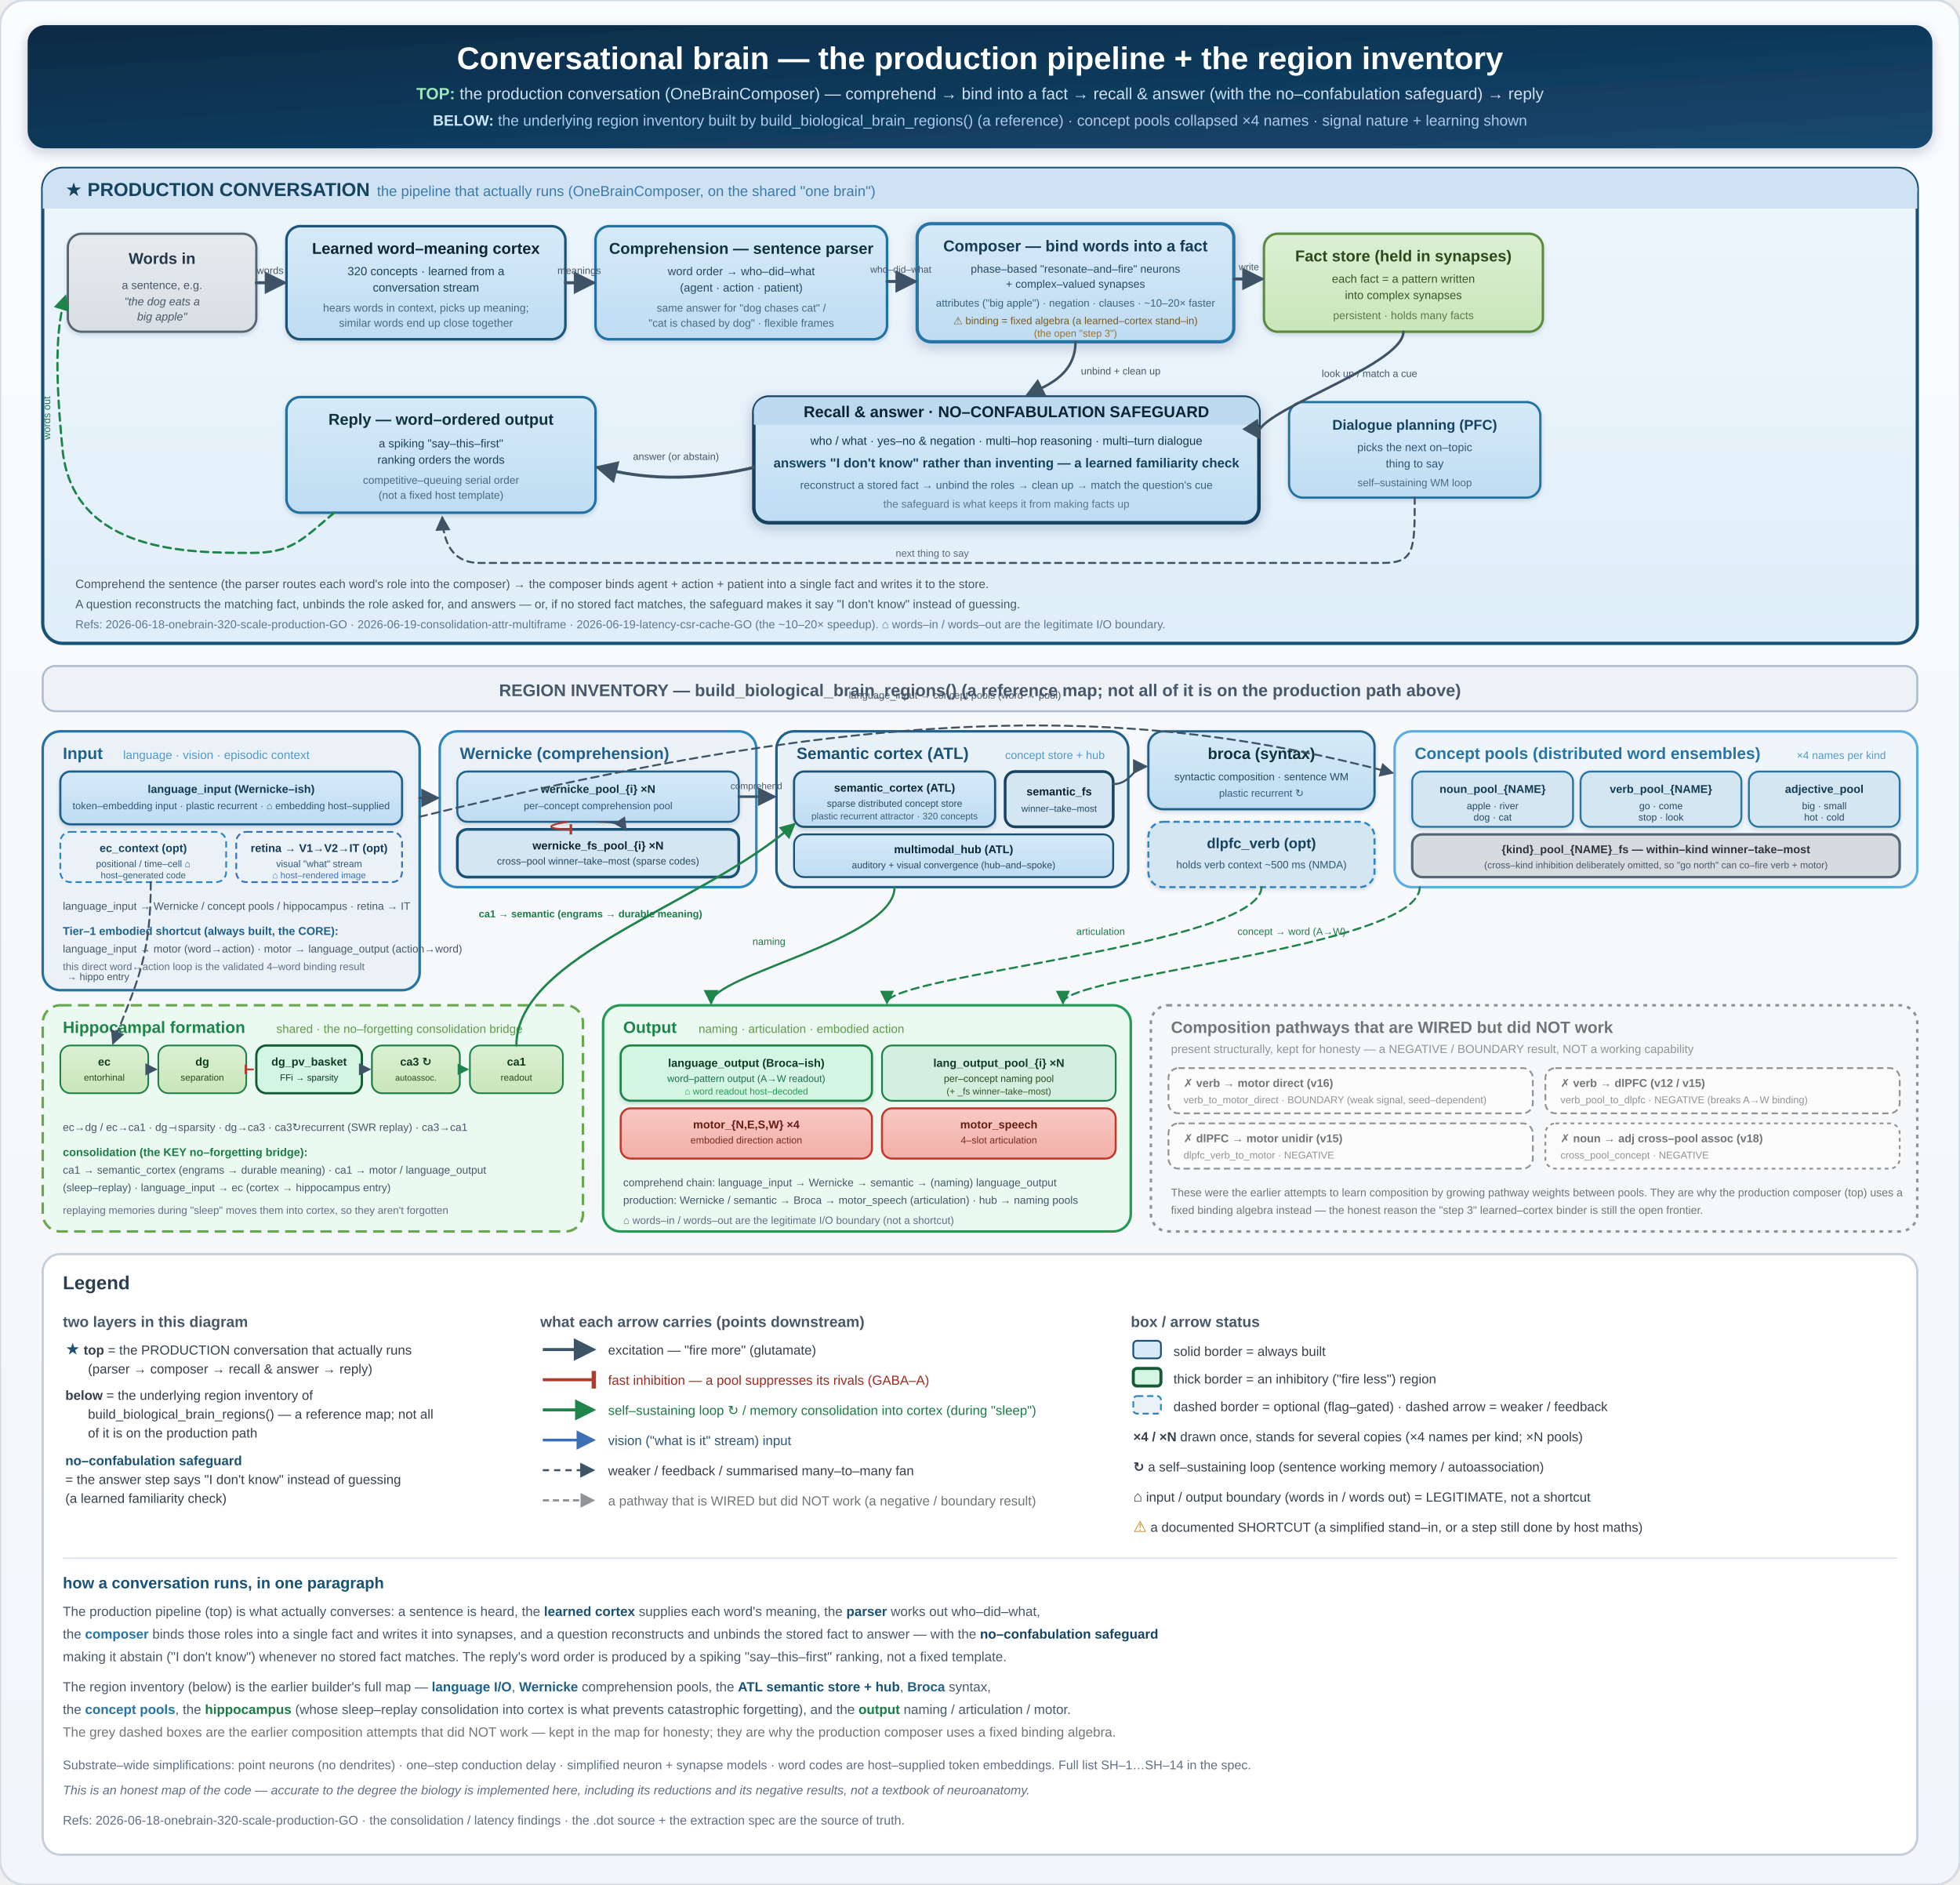
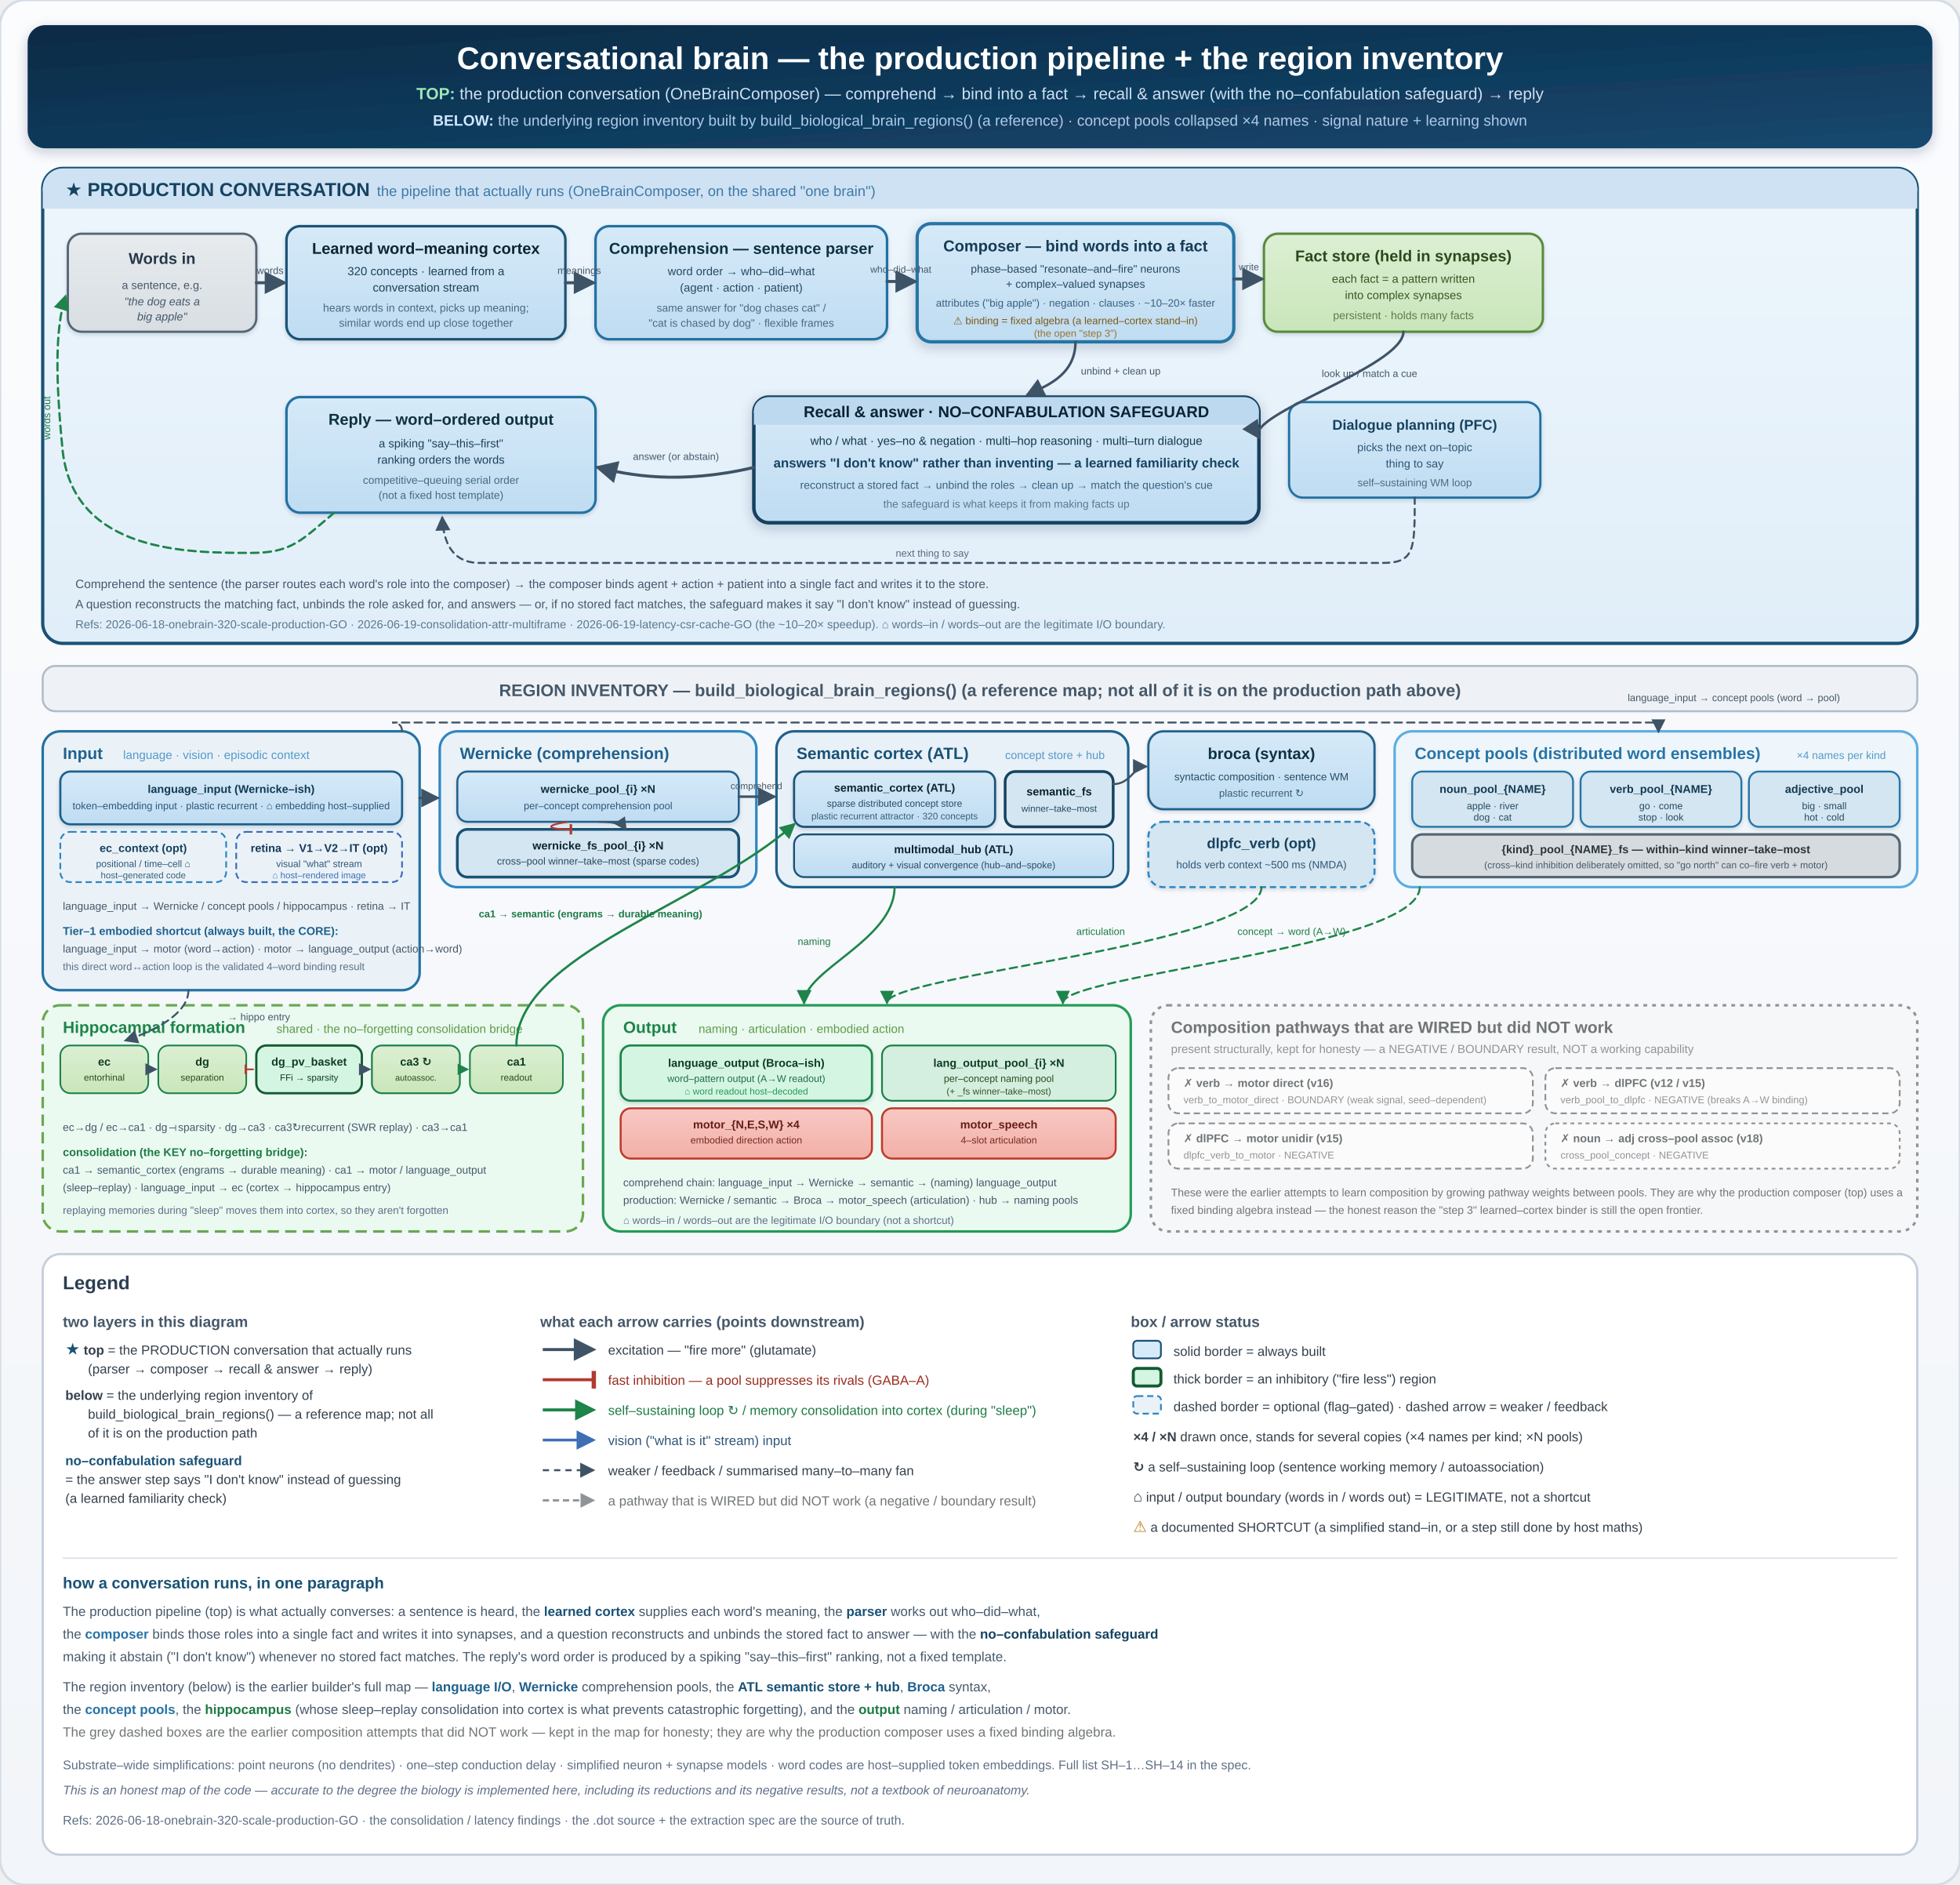
<svg xmlns="http://www.w3.org/2000/svg" viewBox="0 0 1560 1500" font-family="'Segoe UI','Helvetica Neue',Arial,sans-serif">
  <defs>
    <linearGradient id="gLang" x1="0" y1="0" x2="0" y2="1">
      <stop offset="0" stop-color="#d6eaf8" />
      <stop offset="1" stop-color="#bfdcf2" />
    </linearGradient>
    <linearGradient id="gLangD" x1="0" y1="0" x2="0" y2="1">
      <stop offset="0" stop-color="#e6f1fa" />
      <stop offset="1" stop-color="#d4e8f6" />
    </linearGradient>
    <linearGradient id="gMem" x1="0" y1="0" x2="0" y2="1">
      <stop offset="0" stop-color="#dcefd3" />
      <stop offset="1" stop-color="#c9e6ba" />
    </linearGradient>
    <linearGradient id="gMot" x1="0" y1="0" x2="0" y2="1">
      <stop offset="0" stop-color="#f8c9c4" />
      <stop offset="1" stop-color="#f2afa7" />
    </linearGradient>
    <linearGradient id="gPer" x1="0" y1="0" x2="0" y2="1">
      <stop offset="0" stop-color="#d8e9f7" />
      <stop offset="1" stop-color="#c2dcf0" />
    </linearGradient>
    <linearGradient id="gIO" x1="0" y1="0" x2="0" y2="1">
      <stop offset="0" stop-color="#e7ebee" />
      <stop offset="1" stop-color="#d8dee3" />
    </linearGradient>
    <linearGradient id="gHero" x1="0" y1="0" x2="1" y2="1">
      <stop offset="0" stop-color="#0b2a45" />
      <stop offset="1" stop-color="#15486f" />
    </linearGradient>
    <linearGradient id="gProd" x1="0" y1="0" x2="0" y2="1">
      <stop offset="0" stop-color="#eef6fc" />
      <stop offset="1" stop-color="#e0eef9" />
    </linearGradient>
    <linearGradient id="gPage" x1="0" y1="0" x2="0" y2="1">
      <stop offset="0" stop-color="#fbfcfe" />
      <stop offset="1" stop-color="#f2f5f9" />
    </linearGradient>
    <marker id="arrEx" viewBox="0 0 10 10" refX="8.5" refY="5" markerWidth="7.5" markerHeight="7.5" orient="auto">
      <path d="M0,0 L10,5 L0,10 z" fill="#3f5366" />
    </marker>
    <marker id="arrG" viewBox="0 0 10 10" refX="8.5" refY="5" markerWidth="7" markerHeight="7" orient="auto">
      <path d="M0,0 L10,5 L0,10 z" fill="#1e8449" />
    </marker>
    <marker id="arrV" viewBox="0 0 10 10" refX="8.5" refY="5" markerWidth="7" markerHeight="7" orient="auto">
      <path d="M0,0 L10,5 L0,10 z" fill="#3d6fb4" />
    </marker>
    <marker id="arrInh" viewBox="0 0 10 10" refX="1.5" refY="5" markerWidth="6.5" markerHeight="9" orient="auto">
      <rect x="0" y="0.5" width="2.2" height="9" fill="#b03a2e" />
    </marker>
    <marker id="arrX" viewBox="0 0 10 10" refX="8.5" refY="5" markerWidth="6.5" markerHeight="6.5" orient="auto">
      <path d="M0,0 L10,5 L0,10 z" fill="#909497" />
    </marker>
    <filter id="soft" x="-10%" y="-10%" width="120%" height="120%">
      <feDropShadow dx="0" dy="1.4" stdDeviation="1.8" flood-color="#1a2a3a" flood-opacity="0.16" />
    </filter>
    <filter id="softLg" x="-14%" y="-14%" width="128%" height="128%">
      <feDropShadow dx="0" dy="3" stdDeviation="5" flood-color="#0b2240" flood-opacity="0.22" />
    </filter>
  </defs>
  <rect x="0" y="0" width="1560" height="1500" rx="20" fill="url(#gPage)" stroke="#d4dce6" stroke-width="2" />
  <g>
    <rect x="22" y="20" width="1516" height="98" rx="14" fill="url(#gHero)" filter="url(#softLg)" />
    <text x="780" y="55" text-anchor="middle" font-size="25" font-weight="700" fill="#ffffff">Conversational brain — the production pipeline + the region inventory</text>
    <text x="780" y="79" text-anchor="middle" font-size="13" fill="#cfe0f2">
      <tspan font-weight="700" fill="#9ee7b8">TOP:</tspan> the production conversation (OneBrainComposer) — comprehend → bind into a fact → recall &amp; answer (with the no–confabulation safeguard) → reply</text>
    <text x="780" y="100" text-anchor="middle" font-size="12" fill="#aecae8">
      <tspan font-weight="700" fill="#cfe6ff">BELOW:</tspan> the underlying region inventory built by build_biological_brain_regions() (a reference) · concept pools collapsed ×4 names · signal nature + learning shown</text>
  </g>
  <g>
    <rect x="34" y="134" width="1492" height="378" rx="16" fill="url(#gProd)" stroke="#1a5276" stroke-width="2.6" />
    <rect x="34" y="134" width="1492" height="32" rx="16" fill="#cfe2f3" />
    <rect x="34" y="150" width="1492" height="16" fill="#cfe2f3" />
    <text x="52" y="156" font-size="15" font-weight="700" fill="#154360">★ PRODUCTION CONVERSATION</text>
    <text x="300" y="156" font-size="11.5" fill="#3d7aa8">the pipeline that actually runs (OneBrainComposer, on the shared "one brain")</text>
    <g filter="url(#soft)">
      <rect x="54" y="186" width="150" height="78" rx="11" fill="url(#gIO)" stroke="#566573" stroke-width="1.8" />
      <text x="129" y="210" text-anchor="middle" font-size="12.5" font-weight="700" fill="#283747">Words in</text>
      <text x="129" y="230" text-anchor="middle" font-size="9" fill="#46586a">a sentence, e.g.</text>
      <text x="129" y="243" text-anchor="middle" font-size="9" font-style="italic" fill="#46586a">"the dog eats a</text>
      <text x="129" y="255" text-anchor="middle" font-size="9" font-style="italic" fill="#46586a">big apple"</text>
    </g>
    <g filter="url(#soft)">
      <rect x="228" y="180" width="222" height="90" rx="11" fill="url(#gLang)" stroke="#1a5276" stroke-width="2" />
      <text x="339" y="202" text-anchor="middle" font-size="12.5" font-weight="700" fill="#0c2533">Learned word–meaning cortex</text>
      <text x="339" y="219" text-anchor="middle" font-size="9.4" fill="#1d4258">320 concepts · learned from a</text>
      <text x="339" y="232" text-anchor="middle" font-size="9.4" fill="#1d4258">conversation stream</text>
      <text x="339" y="248" text-anchor="middle" font-size="8.8" fill="#476a82">hears words in context, picks up meaning;</text>
      <text x="339" y="260" text-anchor="middle" font-size="8.8" fill="#476a82">similar words end up close together</text>
    </g>
    <g filter="url(#soft)">
      <rect x="474" y="180" width="232" height="90" rx="11" fill="url(#gLang)" stroke="#2471a3" stroke-width="2" />
      <text x="590" y="202" text-anchor="middle" font-size="12.5" font-weight="700" fill="#10303f">Comprehension — sentence parser</text>
      <text x="590" y="219" text-anchor="middle" font-size="9.2" fill="#274a63">word order → who–did–what</text>
      <text x="590" y="232" text-anchor="middle" font-size="9.2" fill="#274a63">(agent · action · patient)</text>
      <text x="590" y="248" text-anchor="middle" font-size="8.6" fill="#476a82">same answer for "dog chases cat" /</text>
      <text x="590" y="260" text-anchor="middle" font-size="8.6" fill="#476a82">"cat is chased by dog" · flexible frames</text>
    </g>
    <g filter="url(#softLg)">
      <rect x="730" y="178" width="252" height="94" rx="11" fill="url(#gLang)" stroke="#2874a6" stroke-width="2.6" />
      <text x="856" y="200" text-anchor="middle" font-size="12.5" font-weight="700" fill="#143a54">Composer — bind words into a fact</text>
      <text x="856" y="217" text-anchor="middle" font-size="8.8" fill="#244a63">phase–based "resonate–and–fire" neurons</text>
      <text x="856" y="229" text-anchor="middle" font-size="8.8" fill="#244a63">+ complex–valued synapses</text>
      <text x="856" y="244" text-anchor="middle" font-size="8.4" fill="#3a6280">attributes ("big apple") · negation · clauses · ~10–20× faster</text>
      <text x="856" y="258" text-anchor="middle" font-size="8.2" fill="#7a5a18">⚠ binding = fixed algebra (a learned–cortex stand–in)</text>
      <text x="856" y="268" text-anchor="middle" font-size="8" fill="#9a7330">(the open "step 3")</text>
    </g>
    <g filter="url(#soft)">
      <rect x="1006" y="186" width="222" height="78" rx="11" fill="url(#gMem)" stroke="#5a8a3c" stroke-width="1.9" />
      <text x="1117" y="208" text-anchor="middle" font-size="12.5" font-weight="700" fill="#2c4a1c">Fact store (held in synapses)</text>
      <text x="1117" y="225" text-anchor="middle" font-size="9.2" fill="#3a5526">each fact = a pattern written</text>
      <text x="1117" y="238" text-anchor="middle" font-size="9.2" fill="#3a5526">into complex synapses</text>
      <text x="1117" y="254" text-anchor="middle" font-size="8.8" fill="#5f7a47">persistent · holds many facts</text>
    </g>
    <g filter="url(#softLg)">
      <rect x="600" y="316" width="402" height="100" rx="12" fill="url(#gLang)" stroke="#154360" stroke-width="2.8" />
      <rect x="600" y="316" width="402" height="22" rx="12" fill="#bcd9f0" />
      <rect x="600" y="327" width="402" height="11" fill="#bcd9f0" />
      <text x="801" y="332" text-anchor="middle" font-size="12.5" font-weight="700" fill="#0a2230">Recall &amp; answer  ·  NO–CONFABULATION SAFEGUARD</text>
      <text x="801" y="354" text-anchor="middle" font-size="9.4" fill="#13384c">who / what · yes–no &amp; negation · multi–hop reasoning · multi–turn dialogue</text>
      <text x="801" y="372" text-anchor="middle" font-size="10.5" font-weight="700" fill="#154360">answers "I don't know" rather than inventing — a learned familiarity check</text>
      <text x="801" y="389" text-anchor="middle" font-size="8.8" fill="#3a6280">reconstruct a stored fact → unbind the roles → clean up → match the question's cue</text>
      <text x="801" y="404" text-anchor="middle" font-size="8.6" fill="#5a7890">the safeguard is what keeps it from making facts up</text>
    </g>
    <g filter="url(#soft)">
      <rect x="1026" y="320" width="200" height="76" rx="11" fill="url(#gLang)" stroke="#2471a3" stroke-width="1.8" />
      <text x="1126" y="342" text-anchor="middle" font-size="11.3" font-weight="700" fill="#16435f">Dialogue planning (PFC)</text>
      <text x="1126" y="359" text-anchor="middle" font-size="9" fill="#2e5577">picks the next on–topic</text>
      <text x="1126" y="372" text-anchor="middle" font-size="9" fill="#2e5577">thing to say</text>
      <text x="1126" y="387" text-anchor="middle" font-size="8.4" fill="#4a6c84">self–sustaining WM loop</text>
    </g>
    <g filter="url(#soft)">
      <rect x="228" y="316" width="246" height="92" rx="11" fill="url(#gLang)" stroke="#2471a3" stroke-width="2" />
      <text x="351" y="338" text-anchor="middle" font-size="12.5" font-weight="700" fill="#10303f">Reply — word–ordered output</text>
      <text x="351" y="356" text-anchor="middle" font-size="9.2" fill="#1d4258">a spiking "say–this–first"</text>
      <text x="351" y="369" text-anchor="middle" font-size="9.2" fill="#1d4258">ranking orders the words</text>
      <text x="351" y="385" text-anchor="middle" font-size="8.6" fill="#476a82">competitive–queuing serial order</text>
      <text x="351" y="397" text-anchor="middle" font-size="8.6" fill="#476a82">(not a fixed host template)</text>
    </g>
    <g fill="none" stroke-linecap="round">
      <path d="M204,225 L226,225" stroke="#3f5366" stroke-width="2.4" marker-end="url(#arrEx)" />
      <text x="215" y="218" text-anchor="middle" font-size="8" fill="#46586a">words</text>
      <path d="M450,225 L472,225" stroke="#3f5366" stroke-width="2.4" marker-end="url(#arrEx)" />
      <text x="461" y="218" text-anchor="middle" font-size="8" fill="#46586a">meanings</text>
      <path d="M706,224 L728,224" stroke="#3f5366" stroke-width="2.4" marker-end="url(#arrEx)" />
      <text x="717" y="217" text-anchor="middle" font-size="7.6" fill="#46586a">who–did–what</text>
      <path d="M982,222 L1004,222" stroke="#3f5366" stroke-width="2.4" marker-end="url(#arrEx)" />
      <text x="994" y="215" text-anchor="middle" font-size="7.6" fill="#46586a">write</text>
      <path d="M1117,264 C1117,292 990,330 1002,348" stroke="#3f5366" stroke-width="2" marker-end="url(#arrEx)" />
      <text x="1090" y="300" text-anchor="middle" font-size="8" fill="#46586a">look up / match a cue</text>
      <path d="M856,272 C856,300 830,308 818,314" stroke="#3f5366" stroke-width="2" marker-end="url(#arrEx)" />
      <text x="892" y="298" text-anchor="middle" font-size="8" fill="#46586a">unbind + clean up</text>
      <path d="M1126,396 C1126,438 1126,448 1100,448 L382,448 C360,448 353,432 352,412" stroke="#3f5366" stroke-width="1.6" stroke-dasharray="5 4" marker-end="url(#arrEx)" />
      <text x="742" y="443" text-anchor="middle" font-size="8" fill="#5a6b7a">next thing to say</text>
      <path d="M600,372 C540,386 500,378 476,372" stroke="#3f5366" stroke-width="2.4" marker-end="url(#arrEx)" />
      <text x="538" y="366" text-anchor="middle" font-size="8" fill="#46586a">answer (or abstain)</text>
      <path d="M266,408 C240,430 232,440 200,440 C150,440 60,440 50,360 C44,300 44,262 52,236" stroke="#1e8449" stroke-width="1.8" stroke-dasharray="6 4" marker-end="url(#arrG)" />
      <text x="40" y="350" font-size="8" fill="#1e7a46" transform="rotate(-90 40 350)">words out</text>
    </g>
    <text x="60" y="468" font-size="9.6" fill="#46586a">Comprehend the sentence (the parser routes each word's role into the composer) → the composer binds agent + action + patient into a single fact and writes it to the store.</text>
    <text x="60" y="484" font-size="9.6" fill="#46586a">A question reconstructs the matching fact, unbinds the role asked for, and answers — or, if no stored fact matches, the safeguard makes it say "I don't know" instead of guessing.</text>
    <text x="60" y="500" font-size="9.2" fill="#5a7890">Refs: 2026-06-18-onebrain-320-scale-production-GO · 2026-06-19-consolidation-attr-multiframe · 2026-06-19-latency-csr-cache-GO (the ~10–20× speedup). ⌂ words–in / words–out are the legitimate I/O boundary.</text>
  </g>
  <g>
    <rect x="34" y="530" width="1492" height="36" rx="10" fill="#eef2f6" stroke="#aebccb" stroke-width="1.6" />
    <text x="780" y="554" text-anchor="middle" font-size="13.5" font-weight="700" fill="#46586a">REGION INVENTORY — build_biological_brain_regions()  (a reference map; not all of it is on the production path above)</text>
  </g>
  <g>
    <rect x="34" y="582" width="300" height="206" rx="14" fill="#eaf2f8" stroke="#2471a3" stroke-width="2" />
    <text x="50" y="604" font-size="13" font-weight="700" fill="#1f618d">Input</text>
    <text x="98" y="604" font-size="9.5" fill="#5499c7">language · vision · episodic context</text>
    <g font-size="9">
      <rect x="48" y="614" width="272" height="42" rx="8" fill="url(#gLang)" stroke="#1f618d" stroke-width="1.7" filter="url(#soft)" />
      <text x="184" y="631" text-anchor="middle" font-weight="700" fill="#123a55">language_input  (Wernicke–ish)</text>
      <text x="184" y="644" text-anchor="middle" font-size="8" fill="#2e5577">token–embedding input · plastic recurrent · ⌂ embedding host–supplied</text>
      <rect x="48" y="662" width="132" height="40" rx="8" fill="#eaf2f8" stroke="#2e86c1" stroke-width="1.4" stroke-dasharray="5 3" />
      <text x="114" y="678" text-anchor="middle" font-weight="700" fill="#16435f">ec_context (opt)</text>
      <text x="114" y="690" text-anchor="middle" font-size="7.6" fill="#2e5577">positional / time–cell ⌂</text>
      <text x="114" y="699" text-anchor="middle" font-size="7.2" fill="#37607a">host–generated code</text>
      <rect x="188" y="662" width="132" height="40" rx="8" fill="#eaf2f8" stroke="#3d6fb4" stroke-width="1.4" stroke-dasharray="5 3" />
      <text x="254" y="678" text-anchor="middle" font-weight="700" fill="#163a59">retina → V1→V2→IT (opt)</text>
      <text x="254" y="690" text-anchor="middle" font-size="7.6" fill="#2e5577">visual "what" stream</text>
      <text x="254" y="699" text-anchor="middle" font-size="7.2" fill="#3d6fb4">⌂ host–rendered image</text>
    </g>
    <text x="50" y="724" font-size="8.6" fill="#46586a">language_input → Wernicke / concept pools / hippocampus · retina → IT</text>
    <text x="50" y="744" font-size="9" fill="#1f618d" font-weight="700">Tier–1 embodied shortcut (always built, the CORE):</text>
    <text x="50" y="758" font-size="8.6" fill="#46586a">language_input → motor (word→action) · motor → language_output (action→word)</text>
    <text x="50" y="772" font-size="8.2" fill="#5f6f86">this direct word↔action loop is the validated 4–word binding result</text>
  </g>
  <g>
    <rect x="350" y="582" width="252" height="124" rx="14" fill="#eaf2f8" stroke="#2e86c1" stroke-width="2" />
    <text x="366" y="604" font-size="13" font-weight="700" fill="#21618c">Wernicke  (comprehension)</text>
    <g font-size="9">
      <rect x="364" y="614" width="224" height="40" rx="8" fill="url(#gLang)" stroke="#21618c" stroke-width="1.6" filter="url(#soft)" />
      <text x="476" y="631" text-anchor="middle" font-weight="700" fill="#10303f">wernicke_pool_{i}  ×N</text>
      <text x="476" y="644" text-anchor="middle" font-size="8" fill="#2e5577">per–concept comprehension pool</text>
      <rect x="364" y="660" width="224" height="38" rx="8" fill="#d4e6f1" stroke="#1a5276" stroke-width="2.2" />
      <text x="476" y="676" text-anchor="middle" font-weight="700" fill="#0c2533">wernicke_fs_pool_{i}  ×N</text>
      <text x="476" y="688" text-anchor="middle" font-size="8" fill="#274a63">cross–pool winner–take–most (sparse codes)</text>
    </g>
    <path d="M476,654 C492,654 496,657 498,660" fill="none" stroke="#3f5366" stroke-width="1.4" marker-end="url(#arrEx)" />
    <path d="M454,660 C436,660 432,657 452,654" fill="none" stroke="#b03a2e" stroke-width="1.4" marker-start="url(#arrInh)" />
  </g>
  <g>
    <rect x="618" y="582" width="280" height="124" rx="14" fill="#e8f0f8" stroke="#1f618d" stroke-width="2" />
    <text x="634" y="604" font-size="13" font-weight="700" fill="#1a5276">Semantic cortex (ATL)</text>
    <text x="800" y="604" font-size="9" fill="#5499c7">concept store + hub</text>
    <g font-size="9">
      <rect x="632" y="614" width="160" height="44" rx="8" fill="url(#gLang)" stroke="#1a5276" stroke-width="1.7" filter="url(#soft)" />
      <text x="712" y="630" text-anchor="middle" font-weight="700" fill="#0c2533">semantic_cortex (ATL)</text>
      <text x="712" y="642" text-anchor="middle" font-size="7.6" fill="#274a63">sparse distributed concept store</text>
      <text x="712" y="652" text-anchor="middle" font-size="7.4" fill="#37607a">plastic recurrent attractor · 320 concepts</text>
      <rect x="800" y="614" width="86" height="44" rx="8" fill="#d4e6f1" stroke="#154360" stroke-width="2.2" />
      <text x="843" y="633" text-anchor="middle" font-weight="700" fill="#0a2230">semantic_fs</text>
      <text x="843" y="646" text-anchor="middle" font-size="7.4" fill="#274a63">winner–take–most</text>
      <rect x="632" y="664" width="254" height="34" rx="8" fill="url(#gLang)" stroke="#1a5276" stroke-width="1.5" />
      <text x="759" y="679" text-anchor="middle" font-weight="700" fill="#0c2533">multimodal_hub (ATL)</text>
      <text x="759" y="691" text-anchor="middle" font-size="7.6" fill="#274a63">auditory + visual convergence (hub–and–spoke)</text>
    </g>
  </g>
  <g filter="url(#soft)">
    <rect x="914" y="582" width="180" height="62" rx="12" fill="url(#gLang)" stroke="#21618c" stroke-width="1.8" />
    <text x="1004" y="604" text-anchor="middle" font-size="12.5" font-weight="700" fill="#10303f">broca  (syntax)</text>
    <text x="1004" y="621" text-anchor="middle" font-size="8.4" fill="#274a63">syntactic composition · sentence WM</text>
    <text x="1004" y="634" text-anchor="middle" font-size="8.2" fill="#37607a">plastic recurrent ↻</text>
  </g>
  <g filter="url(#soft)">
    <rect x="914" y="654" width="180" height="52" rx="12" fill="#d4e6f1" stroke="#2e86c1" stroke-width="1.6" stroke-dasharray="5 3" />
    <text x="1004" y="675" text-anchor="middle" font-size="11.5" font-weight="700" fill="#16435f">dlpfc_verb  (opt)</text>
    <text x="1004" y="691" text-anchor="middle" font-size="8.4" fill="#2e5577">holds verb context ~500 ms (NMDA)</text>
  </g>
  <g>
    <rect x="1110" y="582" width="416" height="124" rx="14" fill="#eef6fb" stroke="#5dade2" stroke-width="2" />
    <text x="1126" y="604" font-size="13" font-weight="700" fill="#2874a6">Concept pools  (distributed word ensembles)</text>
    <text x="1430" y="604" font-size="8.6" fill="#5499c7">×4 names per kind</text>
    <g font-size="9">
      <rect x="1124" y="614" width="128" height="44" rx="8" fill="#d4e6f1" stroke="#2874a6" stroke-width="1.5" filter="url(#soft)" />
      <text x="1188" y="631" text-anchor="middle" font-weight="700" fill="#143a54">noun_pool_{NAME}</text>
      <text x="1188" y="644" text-anchor="middle" font-size="7.8" fill="#274a63">apple · river</text>
      <text x="1188" y="653" text-anchor="middle" font-size="7.8" fill="#274a63">dog · cat</text>
      <rect x="1258" y="614" width="128" height="44" rx="8" fill="#d4e6f1" stroke="#2874a6" stroke-width="1.5" filter="url(#soft)" />
      <text x="1322" y="631" text-anchor="middle" font-weight="700" fill="#143a54">verb_pool_{NAME}</text>
      <text x="1322" y="644" text-anchor="middle" font-size="7.8" fill="#274a63">go · come</text>
      <text x="1322" y="653" text-anchor="middle" font-size="7.8" fill="#274a63">stop · look</text>
      <rect x="1392" y="614" width="120" height="44" rx="8" fill="#d4e6f1" stroke="#2874a6" stroke-width="1.5" filter="url(#soft)" />
      <text x="1452" y="631" text-anchor="middle" font-weight="700" fill="#143a54">adjective_pool</text>
      <text x="1452" y="644" text-anchor="middle" font-size="7.8" fill="#274a63">big · small</text>
      <text x="1452" y="653" text-anchor="middle" font-size="7.8" fill="#274a63">hot · cold</text>
      <rect x="1124" y="664" width="388" height="34" rx="8" fill="#d6dbdf" stroke="#566573" stroke-width="2" />
      <text x="1318" y="679" text-anchor="middle" font-weight="700" fill="#2c3539">{kind}_pool_{NAME}_fs — within–kind winner–take–most</text>
      <text x="1318" y="691" text-anchor="middle" font-size="7.6" fill="#46586a">(cross–kind inhibition deliberately omitted, so "go north" can co–fire verb + motor)</text>
    </g>
  </g>
  <g>
    <rect x="34" y="800" width="430" height="180" rx="14" fill="#eafaf1" stroke="#6aa84f" stroke-width="2" stroke-dasharray="9 5" />
    <text x="50" y="822" font-size="13" font-weight="700" fill="#1e8449">Hippocampal formation</text>
    <text x="220" y="822" font-size="9.5" fill="#5f9a47">shared · the no–forgetting consolidation bridge</text>
    <g font-size="9" fill="#0f3d23">
      <rect x="48" y="832" width="70" height="38" rx="8" fill="url(#gMem)" stroke="#1d8049" stroke-width="1.3" />
      <text x="83" y="848" text-anchor="middle" font-weight="700">ec</text>
      <text x="83" y="860" text-anchor="middle" font-size="7.4" fill="#2c4a1c">entorhinal</text>
      <rect x="126" y="832" width="70" height="38" rx="8" fill="url(#gMem)" stroke="#1d8049" stroke-width="1.3" />
      <text x="161" y="848" text-anchor="middle" font-weight="700">dg</text>
      <text x="161" y="860" text-anchor="middle" font-size="7.4" fill="#2c4a1c">separation</text>
      <rect x="204" y="832" width="84" height="38" rx="8" fill="#d5f5e3" stroke="#145a32" stroke-width="1.8" />
      <text x="246" y="848" text-anchor="middle" font-weight="700">dg_pv_basket</text>
      <text x="246" y="860" text-anchor="middle" font-size="7.2" fill="#0a3d20">FFi → sparsity</text>
      <rect x="296" y="832" width="70" height="38" rx="8" fill="url(#gMem)" stroke="#1d8049" stroke-width="1.4" />
      <text x="331" y="848" text-anchor="middle" font-weight="700">ca3 ↻</text>
      <text x="331" y="860" text-anchor="middle" font-size="6.8" fill="#2c4a1c">autoassoc.</text>
      <rect x="374" y="832" width="74" height="38" rx="8" fill="url(#gMem)" stroke="#1d8049" stroke-width="1.3" />
      <text x="411" y="848" text-anchor="middle" font-weight="700">ca1</text>
      <text x="411" y="860" text-anchor="middle" font-size="7.4" fill="#2c4a1c">readout</text>
    </g>
    <path d="M118,851 L124,851" stroke="#3f5366" stroke-width="1.3" marker-end="url(#arrEx)" />
    <path d="M196,851 L202,851" stroke="#b03a2e" stroke-width="1.3" marker-start="url(#arrInh)" />
    <path d="M288,851 L294,851" stroke="#3f5366" stroke-width="1.3" marker-end="url(#arrEx)" />
    <path d="M366,851 L372,851" stroke="#1e8449" stroke-width="1.3" marker-end="url(#arrG)" />
    <text x="50" y="900" font-size="8.6" fill="#46586a">ec→dg / ec→ca1 · dg⊣sparsity · dg→ca3 · ca3↻recurrent (SWR replay) · ca3→ca1</text>
    <text x="50" y="920" font-size="9" font-weight="700" fill="#1e7a46">consolidation (the KEY no–forgetting bridge):</text>
    <text x="50" y="934" font-size="8.6" fill="#46586a">ca1 → semantic_cortex (engrams → durable meaning) · ca1 → motor / language_output</text>
    <text x="50" y="948" font-size="8.6" fill="#46586a">(sleep–replay) · language_input → ec (cortex → hippocampus entry)</text>
    <text x="50" y="966" font-size="8.4" fill="#5f6f86">replaying memories during "sleep" moves them into cortex, so they aren't forgotten</text>
  </g>
  <g>
    <rect x="480" y="800" width="420" height="180" rx="14" fill="#eafaf1" stroke="#239b56" stroke-width="2" />
    <text x="496" y="822" font-size="13" font-weight="700" fill="#1e8449">Output</text>
    <text x="556" y="822" font-size="9.5" fill="#5f9a47">naming · articulation · embodied action</text>
    <g font-size="9">
      <rect x="494" y="832" width="200" height="44" rx="8" fill="#d5f5e3" stroke="#1e8449" stroke-width="1.7" filter="url(#soft)" />
      <text x="594" y="849" text-anchor="middle" font-weight="700" fill="#0c3d22">language_output  (Broca–ish)</text>
      <text x="594" y="861" text-anchor="middle" font-size="7.8" fill="#1e6e49">word–pattern output (A→W readout)</text>
      <text x="594" y="871" text-anchor="middle" font-size="7.4" fill="#239b56">⌂ word readout host–decoded</text>
      <rect x="702" y="832" width="186" height="44" rx="8" fill="#d4efdf" stroke="#1d8049" stroke-width="1.4" />
      <text x="795" y="849" text-anchor="middle" font-weight="700" fill="#0f3d23">lang_output_pool_{i}  ×N</text>
      <text x="795" y="861" text-anchor="middle" font-size="7.8" fill="#2c4a1c">per–concept naming pool</text>
      <text x="795" y="871" text-anchor="middle" font-size="7.4" fill="#3a5526">(+ _fs winner–take–most)</text>
      <rect x="494" y="882" width="200" height="40" rx="8" fill="url(#gMot)" stroke="#c0392b" stroke-width="1.6" />
      <text x="594" y="898" text-anchor="middle" font-weight="700" fill="#641e16">motor_{N,E,S,W}  ×4</text>
      <text x="594" y="910" text-anchor="middle" font-size="7.8" fill="#7a2a20">embodied direction action</text>
      <rect x="702" y="882" width="186" height="40" rx="8" fill="url(#gMot)" stroke="#c0392b" stroke-width="1.6" />
      <text x="795" y="898" text-anchor="middle" font-weight="700" fill="#641e16">motor_speech</text>
      <text x="795" y="910" text-anchor="middle" font-size="7.8" fill="#7a2a20">4–slot articulation</text>
    </g>
    <text x="496" y="944" font-size="8.6" fill="#46586a">comprehend chain: language_input → Wernicke → semantic → (naming) language_output</text>
    <text x="496" y="958" font-size="8.6" fill="#46586a">production: Wernicke / semantic → Broca → motor_speech (articulation) · hub → naming pools</text>
    <text x="496" y="974" font-size="8.4" fill="#5f6f86">⌂ words–in / words–out are the legitimate I/O boundary (not a shortcut)</text>
  </g>
  <g>
    <rect x="916" y="800" width="610" height="180" rx="14" fill="#f6f7f8" stroke="#909497" stroke-width="2" stroke-dasharray="3 4" />
    <text x="932" y="822" font-size="13" font-weight="700" fill="#707577">Composition pathways that are WIRED but did NOT work</text>
    <text x="932" y="838" font-size="9.4" fill="#909497">present structurally, kept for honesty — a NEGATIVE / BOUNDARY result, NOT a working capability</text>
    <g font-size="9">
      <rect x="930" y="850" width="290" height="36" rx="8" fill="#fbfbfc" stroke="#909497" stroke-width="1.4" stroke-dasharray="5 3" />
      <text x="942" y="865" font-weight="700" fill="#707577">✗  verb → motor direct  (v16)</text>
      <text x="942" y="878" font-size="8" fill="#909497">verb_to_motor_direct · BOUNDARY (weak signal, seed–dependent)</text>
      <rect x="1230" y="850" width="282" height="36" rx="8" fill="#fbfbfc" stroke="#909497" stroke-width="1.4" stroke-dasharray="5 3" />
      <text x="1242" y="865" font-weight="700" fill="#707577">✗  verb → dlPFC  (v12 / v15)</text>
      <text x="1242" y="878" font-size="8" fill="#909497">verb_pool_to_dlpfc · NEGATIVE (breaks A→W binding)</text>
      <rect x="930" y="894" width="290" height="36" rx="8" fill="#fbfbfc" stroke="#909497" stroke-width="1.4" stroke-dasharray="5 3" />
      <text x="942" y="909" font-weight="700" fill="#707577">✗  dlPFC → motor unidir  (v15)</text>
      <text x="942" y="922" font-size="8" fill="#909497">dlpfc_verb_to_motor · NEGATIVE</text>
      <rect x="1230" y="894" width="282" height="36" rx="8" fill="#fbfbfc" stroke="#909497" stroke-width="1.4" stroke-dasharray="3 3" />
      <text x="1242" y="909" font-weight="700" fill="#707577">✗  noun → adj cross–pool assoc  (v18)</text>
      <text x="1242" y="922" font-size="8" fill="#909497">cross_pool_concept · NEGATIVE</text>
    </g>
    <text x="932" y="952" font-size="8.8" fill="#707577">These were the earlier attempts to learn composition by growing pathway weights between pools. They are why the production composer (top) uses a</text>
    <text x="932" y="966" font-size="8.8" fill="#707577">fixed binding algebra instead — the honest reason the "step 3" learned–cortex binder is still the open frontier.</text>
  </g>
  <g fill="none" stroke-linecap="round">
    <path d="M334,635 L348,635" stroke="#3f5366" stroke-width="2" marker-end="url(#arrEx)" />
    <text x="341" y="628" text-anchor="middle" font-size="7.6" fill="#46586a"> </text>
    <path d="M588,634 L616,634" stroke="#3f5366" stroke-width="2" marker-end="url(#arrEx)" />
    <text x="602" y="628" text-anchor="middle" font-size="7.4" fill="#46586a">comprehend</text>
    <path d="M886,624 C900,624 902,610 912,610" stroke="#3f5366" stroke-width="1.6" marker-end="url(#arrEx)" />
-     <path d="M334,650 C700,560 900,560 1108,615" stroke="#3f5366" stroke-width="1.5" stroke-dasharray="6 4" marker-end="url(#arrEx)" />
-     <text x="760" y="556" text-anchor="middle" font-size="8" fill="#46586a">language_input → concept pools (word → pool)</text>
-     <path d="M712,706 C712,748 566,776 566,798" stroke="#1e8449" stroke-width="1.7" marker-end="url(#arrG)" />
-     <text x="612" y="752" text-anchor="middle" font-size="8" fill="#1e7a46">naming</text>
+     <path d="M320,582 C320,578 318,575 312,575 L1316,575 C1322,575 1320,579 1320,582" stroke="#3f5366" stroke-width="1.5" stroke-dasharray="6 4" marker-end="url(#arrEx)" />
+     <text x="1380" y="558" text-anchor="middle" font-size="8" fill="#46586a">language_input → concept pools (word → pool)</text>
+     <path d="M712,706 C712,748 640,772 640,798" stroke="#1e8449" stroke-width="1.7" marker-end="url(#arrG)" />
+     <text x="648" y="752" text-anchor="middle" font-size="8" fill="#1e7a46">naming</text>
    <path d="M1004,706 C1004,752 706,776 706,798" stroke="#1e8449" stroke-width="1.6" stroke-dasharray="6 4" marker-end="url(#arrG)" />
    <text x="876" y="744" text-anchor="middle" font-size="8" fill="#1e7a46">articulation</text>
    <path d="M1130,706 C1130,754 846,776 846,798" stroke="#1e8449" stroke-width="1.6" stroke-dasharray="6 4" marker-end="url(#arrG)" />
    <text x="1028" y="744" text-anchor="middle" font-size="8" fill="#1e7a46">concept → word (A→W)</text>
-     <path d="M120,702 C120,760 110,780 90,830" stroke="#3f5366" stroke-width="1.5" stroke-dasharray="6 4" marker-end="url(#arrEx)" />
-     <text x="78" y="780" text-anchor="middle" font-size="8" fill="#46586a">→ hippo entry</text>
+     <path d="M150,788 C150,804 130,818 100,828" stroke="#3f5366" stroke-width="1.5" stroke-dasharray="6 4" marker-end="url(#arrEx)" />
+     <text x="206" y="812" text-anchor="middle" font-size="8" fill="#46586a">→ hippo entry</text>
    <path d="M411,832 C411,760 560,720 632,656" stroke="#1e8449" stroke-width="1.8" marker-end="url(#arrG)" />
    <text x="470" y="730" text-anchor="middle" font-size="8" font-weight="700" fill="#1e7a46">ca1 → semantic (engrams → durable meaning)</text>
  </g>
  <g>
    <rect x="34" y="998" width="1492" height="478" rx="14" fill="#ffffff" stroke="#c4cfdb" stroke-width="1.8" />
    <text x="50" y="1026" font-size="15" font-weight="700" fill="#2c3e50">Legend</text>
    <text x="50" y="1056" font-size="12" font-weight="700" fill="#46586a">two layers in this diagram</text>
    <g font-size="10.5" fill="#34404c">
      <text x="52" y="1078">
        <tspan font-weight="700" font-size="13" fill="#1a5276">★</tspan>
        <tspan font-weight="700">top</tspan> = the PRODUCTION conversation that actually runs</text>
      <text x="70" y="1093">(parser → composer → recall &amp; answer → reply)</text>
      <text x="52" y="1114">
        <tspan font-weight="700">below</tspan> = the underlying region inventory of</text>
      <text x="70" y="1129">build_biological_brain_regions() — a reference map; not all</text>
      <text x="70" y="1144">of it is on the production path</text>
      <text x="52" y="1166" font-weight="700" fill="#1a5276">no–confabulation safeguard</text>
      <text x="52" y="1181">= the answer step says "I don't know" instead of guessing</text>
      <text x="52" y="1196">(a learned familiarity check)</text>
    </g>
    <text x="430" y="1056" font-size="12" font-weight="700" fill="#46586a">what each arrow carries  (points downstream)</text>
    <g font-size="10.5" fill="#34404c">
      <line x1="432" y1="1074" x2="472" y2="1074" stroke="#3f5366" stroke-width="2.4" marker-end="url(#arrEx)" />
      <text x="484" y="1078">excitation — "fire more" (glutamate)</text>
      <line x1="472" y1="1098" x2="432" y2="1098" stroke="#b03a2e" stroke-width="2.4" marker-start="url(#arrInh)" />
      <text x="484" y="1102" fill="#9a2c20">fast inhibition — a pool suppresses its rivals (GABA–A)</text>
      <line x1="432" y1="1122" x2="472" y2="1122" stroke="#1e8449" stroke-width="2.4" marker-end="url(#arrG)" />
      <text x="484" y="1126" fill="#1e7a46">self–sustaining loop ↻ / memory consolidation into cortex (during "sleep")</text>
      <line x1="432" y1="1146" x2="472" y2="1146" stroke="#3d6fb4" stroke-width="2.2" marker-end="url(#arrV)" />
      <text x="484" y="1150" fill="#2e5577">vision ("what is it" stream) input</text>
      <line x1="432" y1="1170" x2="472" y2="1170" stroke="#3f5366" stroke-width="1.6" stroke-dasharray="5 4" marker-end="url(#arrEx)" />
      <text x="484" y="1174">weaker / feedback / summarised many–to–many fan</text>
      <line x1="432" y1="1194" x2="472" y2="1194" stroke="#909497" stroke-width="1.8" stroke-dasharray="5 3" marker-end="url(#arrX)" />
      <text x="484" y="1198" fill="#707577">a pathway that is WIRED but did NOT work (a negative / boundary result)</text>
    </g>
    <text x="900" y="1056" font-size="12" font-weight="700" fill="#46586a">box / arrow status</text>
    <g font-size="10.5" fill="#34404c">
      <rect x="902" y="1067" width="22" height="14" rx="3" fill="#d6eaf8" stroke="#1a5276" stroke-width="1.4" />
      <text x="934" y="1079">solid border = always built</text>
      <rect x="902" y="1089" width="22" height="14" rx="3" fill="#d5f5e3" stroke="#145a32" stroke-width="2.4" />
      <text x="934" y="1101">thick border = an inhibitory ("fire less") region</text>
      <rect x="902" y="1111" width="22" height="14" rx="3" fill="#eaf2f8" stroke="#2e86c1" stroke-width="1.4" stroke-dasharray="5 3" />
      <text x="934" y="1123">dashed border = optional (flag–gated) · dashed arrow = weaker / feedback</text>
      <text x="902" y="1147">
        <tspan font-weight="700">×4 / ×N</tspan>  drawn once, stands for several copies (×4 names per kind; ×N pools)</text>
      <text x="902" y="1171">
        <tspan font-weight="700">↻</tspan>  a self–sustaining loop (sentence working memory / autoassociation)</text>
      <text x="902" y="1195">
        <tspan font-size="12">⌂</tspan>  input / output boundary (words in / words out) = LEGITIMATE, not a shortcut</text>
      <text x="902" y="1219">
        <tspan font-size="12" fill="#b9770e" font-weight="700">⚠</tspan>  a documented SHORTCUT (a simplified stand–in, or a step still done by host maths)</text>
    </g>
    <line x1="50" y1="1240" x2="1510" y2="1240" stroke="#dde4ec" stroke-width="1.2" />
    <text x="50" y="1264" font-size="12.5" font-weight="700" fill="#1a5276">how a conversation runs, in one paragraph</text>
    <text x="50" y="1286" font-size="10.6" fill="#46586a">The production pipeline (top) is what actually converses: a sentence is heard, the <tspan font-weight="700" fill="#1a5276">learned cortex</tspan> supplies each word's meaning, the <tspan font-weight="700" fill="#1a5276">parser</tspan> works out who–did–what,</text>
    <text x="50" y="1304" font-size="10.6" fill="#46586a">the <tspan font-weight="700" fill="#2874a6">composer</tspan> binds those roles into a single fact and writes it into synapses, and a question reconstructs and unbinds the stored fact to answer — with the <tspan font-weight="700" fill="#154360">no–confabulation safeguard</tspan>
    </text>
    <text x="50" y="1322" font-size="10.6" fill="#46586a">making it abstain ("I don't know") whenever no stored fact matches. The reply's word order is produced by a spiking "say–this–first" ranking, not a fixed template.</text>
    <text x="50" y="1346" font-size="10.6" fill="#46586a">The region inventory (below) is the earlier builder's full map — <tspan font-weight="700" fill="#1f618d">language I/O</tspan>, <tspan font-weight="700" fill="#21618c">Wernicke</tspan> comprehension pools, the <tspan font-weight="700" fill="#1a5276">ATL semantic store + hub</tspan>, <tspan font-weight="700" fill="#21618c">Broca</tspan> syntax,</text>
    <text x="50" y="1364" font-size="10.6" fill="#46586a">the <tspan font-weight="700" fill="#2874a6">concept pools</tspan>, the <tspan font-weight="700" fill="#1e7a46">hippocampus</tspan> (whose sleep–replay consolidation into cortex is what prevents catastrophic forgetting), and the <tspan font-weight="700" fill="#1e7a46">output</tspan> naming / articulation / motor.</text>
    <text x="50" y="1382" font-size="10.6" fill="#707577">The grey dashed boxes are the earlier composition attempts that did NOT work — kept in the map for honesty; they are why the production composer uses a fixed binding algebra.</text>
    <text x="50" y="1408" font-size="10" fill="#5f6f86">Substrate–wide simplifications: point neurons (no dendrites) · one–step conduction delay · simplified neuron + synapse models · word codes are host–supplied token embeddings. Full list SH–1…SH–14 in the spec.</text>
    <text x="50" y="1428" font-size="10" fill="#5f6f86" font-style="italic">This is an honest map of the code — accurate to the degree the biology is implemented here, including its reductions and its negative results, not a textbook of neuroanatomy.</text>
    <text x="50" y="1452" font-size="10" fill="#5f6f86">Refs: 2026-06-18-onebrain-320-scale-production-GO · the consolidation / latency findings · the .dot source + the extraction spec are the source of truth.</text>
  </g>
</svg>
